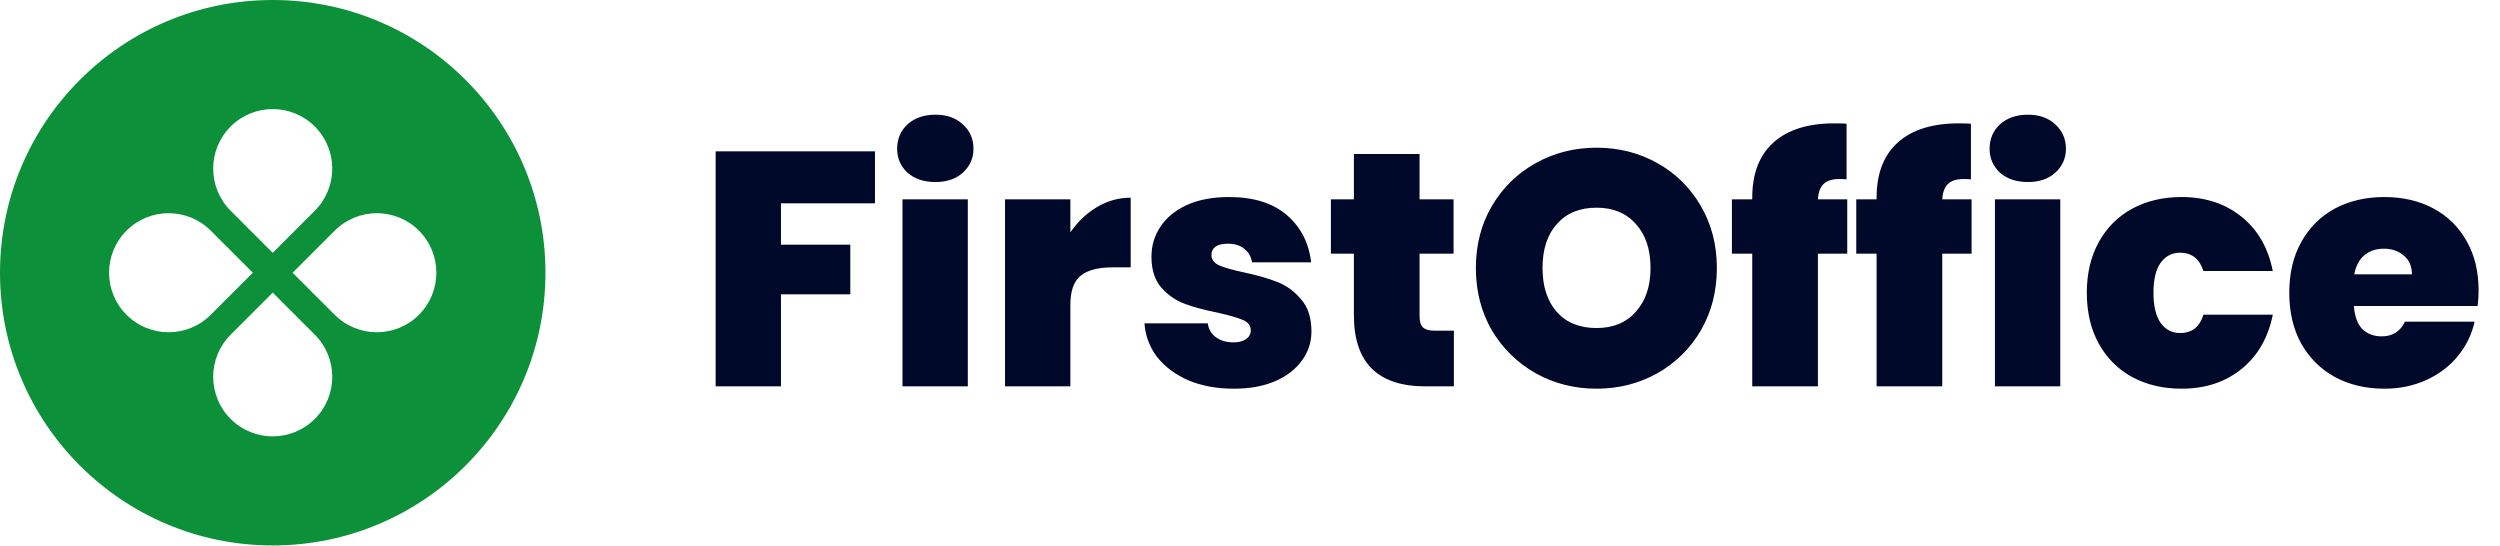
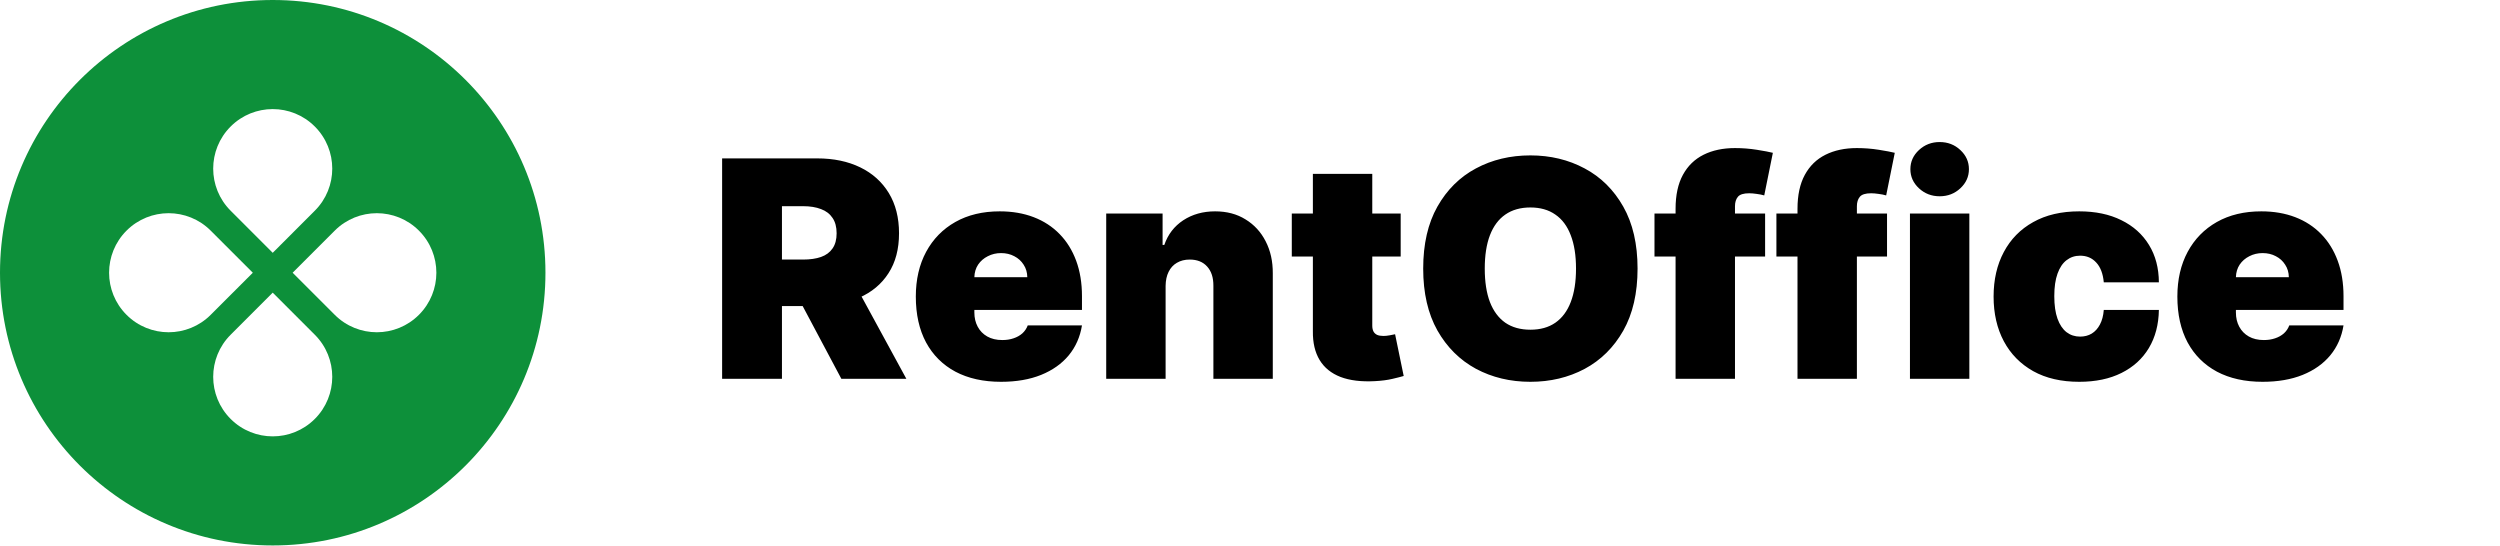
<svg xmlns="http://www.w3.org/2000/svg" width="165" height="36" viewBox="0 0 165 36" fill="none">
  <path fill-rule="evenodd" clip-rule="evenodd" d="M18 36C27.941 36 36 27.941 36 18C36 8.059 27.941 0 18 0C8.059 0 0 8.059 0 18C0 27.941 8.059 36 18 36ZM20.778 13.907C22.313 12.373 22.313 9.885 20.778 8.351C19.244 6.816 16.756 6.816 15.222 8.351C13.687 9.885 13.687 12.373 15.222 13.907L18 16.686L20.778 13.907ZM22.093 20.778C23.627 22.313 26.115 22.313 27.649 20.778C29.184 19.244 29.184 16.756 27.649 15.222C26.115 13.687 23.627 13.687 22.093 15.222L19.314 18L22.093 20.778ZM20.778 27.649C22.313 26.115 22.313 23.627 20.778 22.093L18 19.314L15.222 22.093C13.687 23.627 13.687 26.115 15.222 27.649C16.756 29.184 19.244 29.184 20.778 27.649ZM8.351 20.778C6.816 19.244 6.816 16.756 8.351 15.222C9.885 13.687 12.373 13.687 13.907 15.222L16.686 18L13.907 20.778C12.373 22.313 9.885 22.313 8.351 20.778Z" fill="#0D903A" />
-   <path d="M57.748 9.99V13.422H51.544V16.15H56.12V19.428H51.544V25.5H47.232V9.99H57.748ZM61.742 12.014C60.979 12.014 60.363 11.809 59.894 11.398C59.439 10.973 59.212 10.445 59.212 9.814C59.212 9.169 59.439 8.633 59.894 8.208C60.363 7.783 60.979 7.57 61.742 7.57C62.49 7.57 63.091 7.783 63.546 8.208C64.015 8.633 64.25 9.169 64.25 9.814C64.25 10.445 64.015 10.973 63.546 11.398C63.091 11.809 62.49 12.014 61.742 12.014ZM63.876 13.158V25.5H59.564V13.158H63.876ZM70.644 15.336C71.128 14.632 71.714 14.075 72.404 13.664C73.093 13.253 73.834 13.048 74.626 13.048V17.646H73.416C72.477 17.646 71.78 17.829 71.326 18.196C70.871 18.563 70.644 19.201 70.644 20.11V25.5H66.332V13.158H70.644V15.336ZM81.43 25.654C80.315 25.654 79.317 25.471 78.438 25.104C77.572 24.723 76.883 24.209 76.37 23.564C75.871 22.904 75.592 22.163 75.534 21.342H79.713C79.772 21.738 79.956 22.046 80.263 22.266C80.572 22.486 80.953 22.596 81.407 22.596C81.76 22.596 82.038 22.523 82.243 22.376C82.449 22.229 82.552 22.039 82.552 21.804C82.552 21.496 82.383 21.269 82.046 21.122C81.708 20.975 81.151 20.814 80.374 20.638C79.493 20.462 78.76 20.264 78.174 20.044C77.587 19.824 77.073 19.465 76.633 18.966C76.208 18.467 75.996 17.793 75.996 16.942C75.996 16.209 76.194 15.549 76.59 14.962C76.986 14.361 77.565 13.884 78.328 13.532C79.105 13.18 80.036 13.004 81.121 13.004C82.735 13.004 84.004 13.4 84.927 14.192C85.852 14.984 86.387 16.025 86.534 17.316H82.639C82.566 16.92 82.39 16.619 82.112 16.414C81.847 16.194 81.488 16.084 81.034 16.084C80.681 16.084 80.41 16.15 80.219 16.282C80.043 16.414 79.956 16.597 79.956 16.832C79.956 17.125 80.124 17.353 80.462 17.514C80.799 17.661 81.341 17.815 82.09 17.976C82.984 18.167 83.725 18.379 84.311 18.614C84.913 18.849 85.433 19.23 85.874 19.758C86.328 20.271 86.555 20.975 86.555 21.87C86.555 22.589 86.343 23.234 85.918 23.806C85.507 24.378 84.913 24.833 84.135 25.17C83.373 25.493 82.471 25.654 81.43 25.654ZM95.957 21.826V25.5H94.087C90.934 25.5 89.357 23.938 89.357 20.814V16.744H87.839V13.158H89.357V10.166H93.691V13.158H95.935V16.744H93.691V20.88C93.691 21.217 93.765 21.459 93.911 21.606C94.073 21.753 94.337 21.826 94.703 21.826H95.957ZM105.371 25.654C103.919 25.654 102.584 25.317 101.367 24.642C100.15 23.953 99.182 23.007 98.463 21.804C97.759 20.587 97.407 19.215 97.407 17.69C97.407 16.165 97.759 14.801 98.463 13.598C99.182 12.381 100.15 11.435 101.367 10.76C102.584 10.085 103.919 9.748 105.371 9.748C106.838 9.748 108.172 10.085 109.375 10.76C110.592 11.435 111.553 12.381 112.257 13.598C112.961 14.801 113.313 16.165 113.313 17.69C113.313 19.215 112.961 20.587 112.257 21.804C111.553 23.007 110.592 23.953 109.375 24.642C108.158 25.317 106.823 25.654 105.371 25.654ZM105.371 21.65C106.471 21.65 107.336 21.291 107.967 20.572C108.612 19.853 108.935 18.893 108.935 17.69C108.935 16.458 108.612 15.49 107.967 14.786C107.336 14.067 106.471 13.708 105.371 13.708C104.256 13.708 103.384 14.067 102.753 14.786C102.122 15.49 101.807 16.458 101.807 17.69C101.807 18.907 102.122 19.875 102.753 20.594C103.384 21.298 104.256 21.65 105.371 21.65ZM121.918 16.744H119.982V25.5H115.648V16.744H114.306V13.158H115.648V13.048C115.648 11.464 116.11 10.254 117.034 9.418C117.972 8.567 119.314 8.142 121.06 8.142C121.412 8.142 121.683 8.149 121.874 8.164V11.838C121.756 11.823 121.595 11.816 121.39 11.816C120.92 11.816 120.576 11.926 120.356 12.146C120.136 12.351 120.011 12.689 119.982 13.158H121.918V16.744ZM130.125 16.744H128.189V25.5H123.855V16.744H122.513V13.158H123.855V13.048C123.855 11.464 124.317 10.254 125.241 9.418C126.179 8.567 127.521 8.142 129.267 8.142C129.619 8.142 129.89 8.149 130.081 8.164V11.838C129.963 11.823 129.802 11.816 129.597 11.816C129.127 11.816 128.783 11.926 128.563 12.146C128.343 12.351 128.218 12.689 128.189 13.158H130.125V16.744ZM133.844 12.014C133.081 12.014 132.465 11.809 131.996 11.398C131.541 10.973 131.314 10.445 131.314 9.814C131.314 9.169 131.541 8.633 131.996 8.208C132.465 7.783 133.081 7.57 133.844 7.57C134.592 7.57 135.193 7.783 135.648 8.208C136.117 8.633 136.352 9.169 136.352 9.814C136.352 10.445 136.117 10.973 135.648 11.398C135.193 11.809 134.592 12.014 133.844 12.014ZM135.978 13.158V25.5H131.666V13.158H135.978ZM137.729 19.318C137.729 18.042 137.993 16.927 138.521 15.974C139.049 15.021 139.783 14.287 140.721 13.774C141.675 13.261 142.76 13.004 143.977 13.004C145.547 13.004 146.867 13.437 147.937 14.302C149.008 15.153 149.697 16.348 150.005 17.888H145.429C145.165 17.081 144.652 16.678 143.889 16.678C143.347 16.678 142.914 16.905 142.591 17.36C142.283 17.8 142.129 18.453 142.129 19.318C142.129 20.183 142.283 20.843 142.591 21.298C142.914 21.753 143.347 21.98 143.889 21.98C144.667 21.98 145.18 21.577 145.429 20.77H150.005C149.697 22.295 149.008 23.491 147.937 24.356C146.867 25.221 145.547 25.654 143.977 25.654C142.76 25.654 141.675 25.397 140.721 24.884C139.783 24.371 139.049 23.637 138.521 22.684C137.993 21.731 137.729 20.609 137.729 19.318ZM163.588 19.186C163.588 19.523 163.566 19.861 163.522 20.198H155.36C155.404 20.873 155.588 21.379 155.91 21.716C156.248 22.039 156.673 22.2 157.186 22.2C157.905 22.2 158.418 21.877 158.726 21.232H163.324C163.134 22.083 162.76 22.845 162.202 23.52C161.66 24.18 160.97 24.701 160.134 25.082C159.298 25.463 158.374 25.654 157.362 25.654C156.145 25.654 155.06 25.397 154.106 24.884C153.168 24.371 152.427 23.637 151.884 22.684C151.356 21.731 151.092 20.609 151.092 19.318C151.092 18.027 151.356 16.913 151.884 15.974C152.412 15.021 153.146 14.287 154.084 13.774C155.038 13.261 156.13 13.004 157.362 13.004C158.58 13.004 159.658 13.253 160.596 13.752C161.535 14.251 162.268 14.969 162.796 15.908C163.324 16.832 163.588 17.925 163.588 19.186ZM159.188 18.108C159.188 17.58 159.012 17.169 158.66 16.876C158.308 16.568 157.868 16.414 157.34 16.414C156.812 16.414 156.38 16.561 156.042 16.854C155.705 17.133 155.485 17.551 155.382 18.108H159.188Z" fill="#000929" />
+   <path d="M47.66 25V10.454H53.939C55.018 10.454 55.963 10.651 56.772 11.044C57.582 11.437 58.212 12.003 58.662 12.742C59.111 13.48 59.336 14.366 59.336 15.398C59.336 16.439 59.104 17.318 58.64 18.033C58.181 18.748 57.535 19.287 56.701 19.652C55.873 20.017 54.904 20.199 53.797 20.199H50.047V17.131H53.001C53.465 17.131 53.86 17.074 54.187 16.96C54.519 16.842 54.772 16.655 54.947 16.399C55.127 16.143 55.217 15.81 55.217 15.398C55.217 14.981 55.127 14.643 54.947 14.382C54.772 14.117 54.519 13.923 54.187 13.8C53.86 13.672 53.465 13.608 53.001 13.608H51.609V25H47.66ZM56.183 18.324L59.819 25H55.529L51.978 18.324H56.183ZM66.069 25.199C64.904 25.199 63.901 24.976 63.058 24.531C62.22 24.081 61.574 23.438 61.119 22.599C60.669 21.757 60.444 20.748 60.444 19.574C60.444 18.447 60.672 17.462 61.126 16.619C61.581 15.777 62.222 15.121 63.051 14.652C63.879 14.183 64.857 13.949 65.984 13.949C66.808 13.949 67.554 14.077 68.221 14.332C68.889 14.588 69.459 14.96 69.933 15.447C70.406 15.93 70.771 16.517 71.027 17.209C71.282 17.9 71.41 18.679 71.41 19.546V20.454H61.666V18.296H67.802C67.797 17.983 67.717 17.708 67.561 17.472C67.409 17.23 67.203 17.043 66.943 16.91C66.687 16.773 66.396 16.704 66.069 16.704C65.752 16.704 65.461 16.773 65.196 16.91C64.93 17.043 64.717 17.228 64.556 17.465C64.4 17.701 64.317 17.978 64.308 18.296V20.625C64.308 20.975 64.381 21.288 64.528 21.562C64.675 21.837 64.885 22.053 65.16 22.209C65.435 22.365 65.766 22.443 66.154 22.443C66.424 22.443 66.671 22.405 66.893 22.329C67.12 22.254 67.314 22.145 67.475 22.003C67.636 21.856 67.755 21.681 67.831 21.477H71.41C71.287 22.235 70.996 22.893 70.537 23.452C70.077 24.006 69.469 24.437 68.711 24.744C67.959 25.047 67.078 25.199 66.069 25.199ZM76.93 18.864V25H73.01V14.091H76.731V16.165H76.845C77.082 15.473 77.499 14.931 78.095 14.538C78.697 14.145 79.397 13.949 80.197 13.949C80.969 13.949 81.639 14.126 82.207 14.482C82.78 14.832 83.223 15.315 83.535 15.93C83.853 16.546 84.009 17.249 84.004 18.04V25H80.084V18.864C80.088 18.324 79.951 17.9 79.672 17.592C79.397 17.285 79.014 17.131 78.521 17.131C78.199 17.131 77.918 17.202 77.676 17.344C77.439 17.481 77.257 17.68 77.129 17.94C77.001 18.196 76.935 18.504 76.93 18.864ZM92.445 14.091V16.932H85.258V14.091H92.445ZM86.65 11.477H90.57V21.491C90.57 21.643 90.596 21.771 90.648 21.875C90.701 21.974 90.781 22.05 90.89 22.102C90.999 22.15 91.138 22.173 91.309 22.173C91.427 22.173 91.565 22.159 91.721 22.131C91.882 22.102 92 22.079 92.076 22.06L92.644 24.815C92.469 24.867 92.218 24.931 91.891 25.007C91.569 25.083 91.186 25.133 90.741 25.156C89.841 25.204 89.086 25.111 88.475 24.879C87.864 24.642 87.405 24.271 87.097 23.764C86.79 23.258 86.64 22.623 86.65 21.861V11.477ZM108.079 17.727C108.079 19.347 107.764 20.713 107.135 21.825C106.505 22.933 105.655 23.774 104.585 24.347C103.515 24.915 102.322 25.199 101.005 25.199C99.68 25.199 98.482 24.912 97.412 24.34C96.346 23.762 95.499 22.919 94.869 21.811C94.244 20.698 93.931 19.337 93.931 17.727C93.931 16.108 94.244 14.744 94.869 13.636C95.499 12.524 96.346 11.683 97.412 11.115C98.482 10.542 99.68 10.256 101.005 10.256C102.322 10.256 103.515 10.542 104.585 11.115C105.655 11.683 106.505 12.524 107.135 13.636C107.764 14.744 108.079 16.108 108.079 17.727ZM104.017 17.727C104.017 16.856 103.901 16.122 103.669 15.526C103.441 14.924 103.103 14.47 102.653 14.162C102.208 13.849 101.659 13.693 101.005 13.693C100.352 13.693 99.8 13.849 99.35 14.162C98.905 14.47 98.567 14.924 98.335 15.526C98.108 16.122 97.994 16.856 97.994 17.727C97.994 18.599 98.108 19.335 98.335 19.936C98.567 20.533 98.905 20.987 99.35 21.3C99.8 21.608 100.352 21.761 101.005 21.761C101.659 21.761 102.208 21.608 102.653 21.3C103.103 20.987 103.441 20.533 103.669 19.936C103.901 19.335 104.017 18.599 104.017 17.727ZM116.497 14.091V16.932H109.196V14.091H116.497ZM110.588 25V13.778C110.588 12.879 110.749 12.133 111.071 11.541C111.393 10.949 111.848 10.507 112.435 10.213C113.022 9.92 113.713 9.773 114.509 9.773C115.006 9.773 115.489 9.811 115.957 9.886C116.431 9.962 116.781 10.028 117.009 10.085L116.44 12.898C116.298 12.855 116.133 12.822 115.943 12.798C115.754 12.77 115.588 12.756 115.446 12.756C115.077 12.756 114.828 12.834 114.7 12.99C114.572 13.146 114.509 13.352 114.509 13.608V25H110.588ZM124.544 14.091V16.932H117.243V14.091H124.544ZM118.635 25V13.778C118.635 12.879 118.796 12.133 119.118 11.541C119.44 10.949 119.894 10.507 120.482 10.213C121.069 9.92 121.76 9.773 122.555 9.773C123.053 9.773 123.536 9.811 124.004 9.886C124.478 9.962 124.828 10.028 125.055 10.085L124.487 12.898C124.345 12.855 124.179 12.822 123.99 12.798C123.801 12.77 123.635 12.756 123.493 12.756C123.124 12.756 122.875 12.834 122.747 12.99C122.619 13.146 122.555 13.352 122.555 13.608V25H118.635ZM126.057 25V14.091H129.977V25H126.057ZM128.017 12.954C127.487 12.954 127.032 12.779 126.653 12.429C126.275 12.079 126.085 11.657 126.085 11.165C126.085 10.672 126.275 10.251 126.653 9.901C127.032 9.55 127.487 9.375 128.017 9.375C128.552 9.375 129.007 9.55 129.381 9.901C129.759 10.251 129.949 10.672 129.949 11.165C129.949 11.657 129.759 12.079 129.381 12.429C129.007 12.779 128.552 12.954 128.017 12.954ZM137.23 25.199C136.047 25.199 135.033 24.965 134.191 24.496C133.348 24.022 132.702 23.364 132.252 22.521C131.802 21.674 131.577 20.691 131.577 19.574C131.577 18.456 131.802 17.476 132.252 16.634C132.702 15.786 133.348 15.128 134.191 14.659C135.033 14.186 136.047 13.949 137.23 13.949C138.301 13.949 139.226 14.143 140.007 14.531C140.793 14.915 141.402 15.459 141.833 16.165C142.264 16.866 142.481 17.689 142.486 18.636H138.85C138.798 18.063 138.632 17.628 138.353 17.329C138.078 17.026 137.723 16.875 137.287 16.875C136.946 16.875 136.648 16.974 136.392 17.173C136.137 17.367 135.938 17.663 135.796 18.061C135.654 18.454 135.583 18.949 135.583 19.546C135.583 20.142 135.654 20.639 135.796 21.037C135.938 21.43 136.137 21.726 136.392 21.925C136.648 22.119 136.946 22.216 137.287 22.216C137.576 22.216 137.832 22.15 138.054 22.017C138.277 21.88 138.457 21.681 138.594 21.421C138.736 21.155 138.821 20.833 138.85 20.454H142.486C142.472 21.416 142.252 22.254 141.826 22.969C141.4 23.679 140.796 24.228 140.015 24.616C139.238 25.005 138.31 25.199 137.23 25.199ZM149.331 25.199C148.166 25.199 147.162 24.976 146.32 24.531C145.482 24.081 144.835 23.438 144.381 22.599C143.931 21.757 143.706 20.748 143.706 19.574C143.706 18.447 143.933 17.462 144.388 16.619C144.842 15.777 145.484 15.121 146.312 14.652C147.141 14.183 148.119 13.949 149.246 13.949C150.07 13.949 150.815 14.077 151.483 14.332C152.151 14.588 152.721 14.96 153.195 15.447C153.668 15.93 154.033 16.517 154.288 17.209C154.544 17.9 154.672 18.679 154.672 19.546V20.454H144.928V18.296H151.064C151.059 17.983 150.979 17.708 150.822 17.472C150.671 17.23 150.465 17.043 150.205 16.91C149.949 16.773 149.658 16.704 149.331 16.704C149.014 16.704 148.723 16.773 148.457 16.91C148.192 17.043 147.979 17.228 147.818 17.465C147.662 17.701 147.579 17.978 147.57 18.296V20.625C147.57 20.975 147.643 21.288 147.79 21.562C147.937 21.837 148.147 22.053 148.422 22.209C148.696 22.365 149.028 22.443 149.416 22.443C149.686 22.443 149.932 22.405 150.155 22.329C150.382 22.254 150.576 22.145 150.737 22.003C150.898 21.856 151.017 21.681 151.092 21.477H154.672C154.549 22.235 154.258 22.893 153.798 23.452C153.339 24.006 152.731 24.437 151.973 24.744C151.22 25.047 150.339 25.199 149.331 25.199Z" fill="black" />
</svg>
